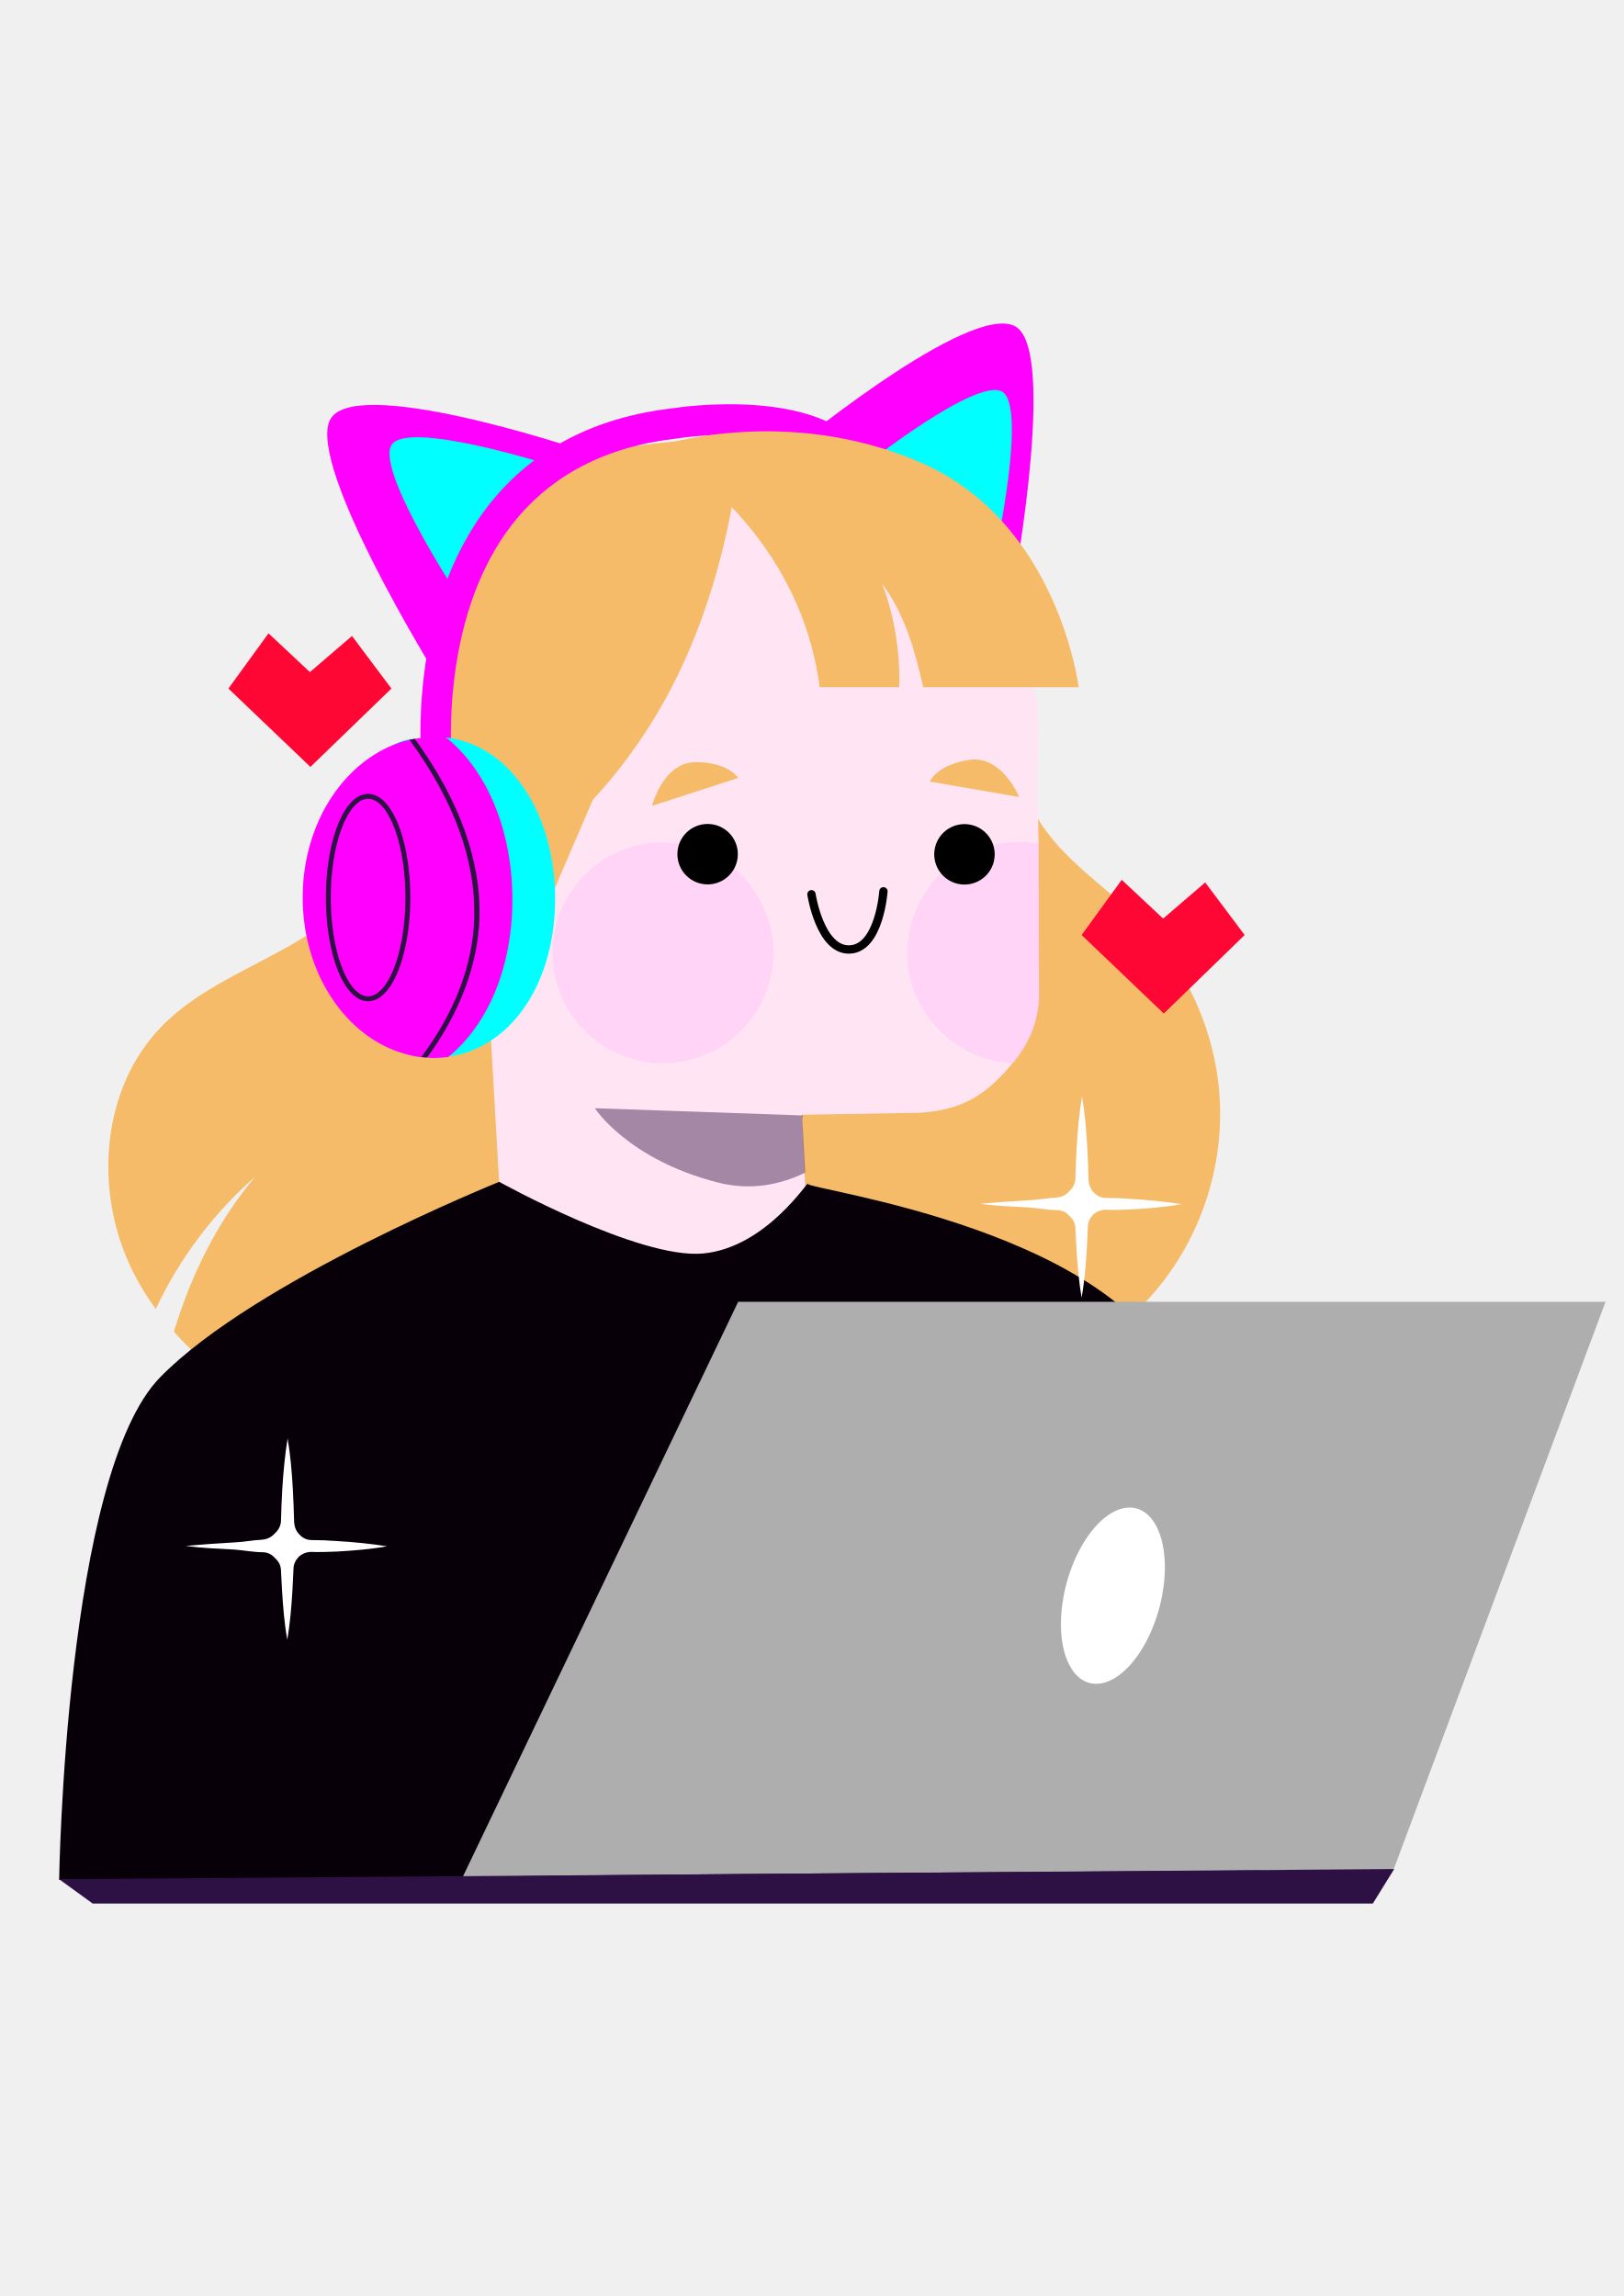
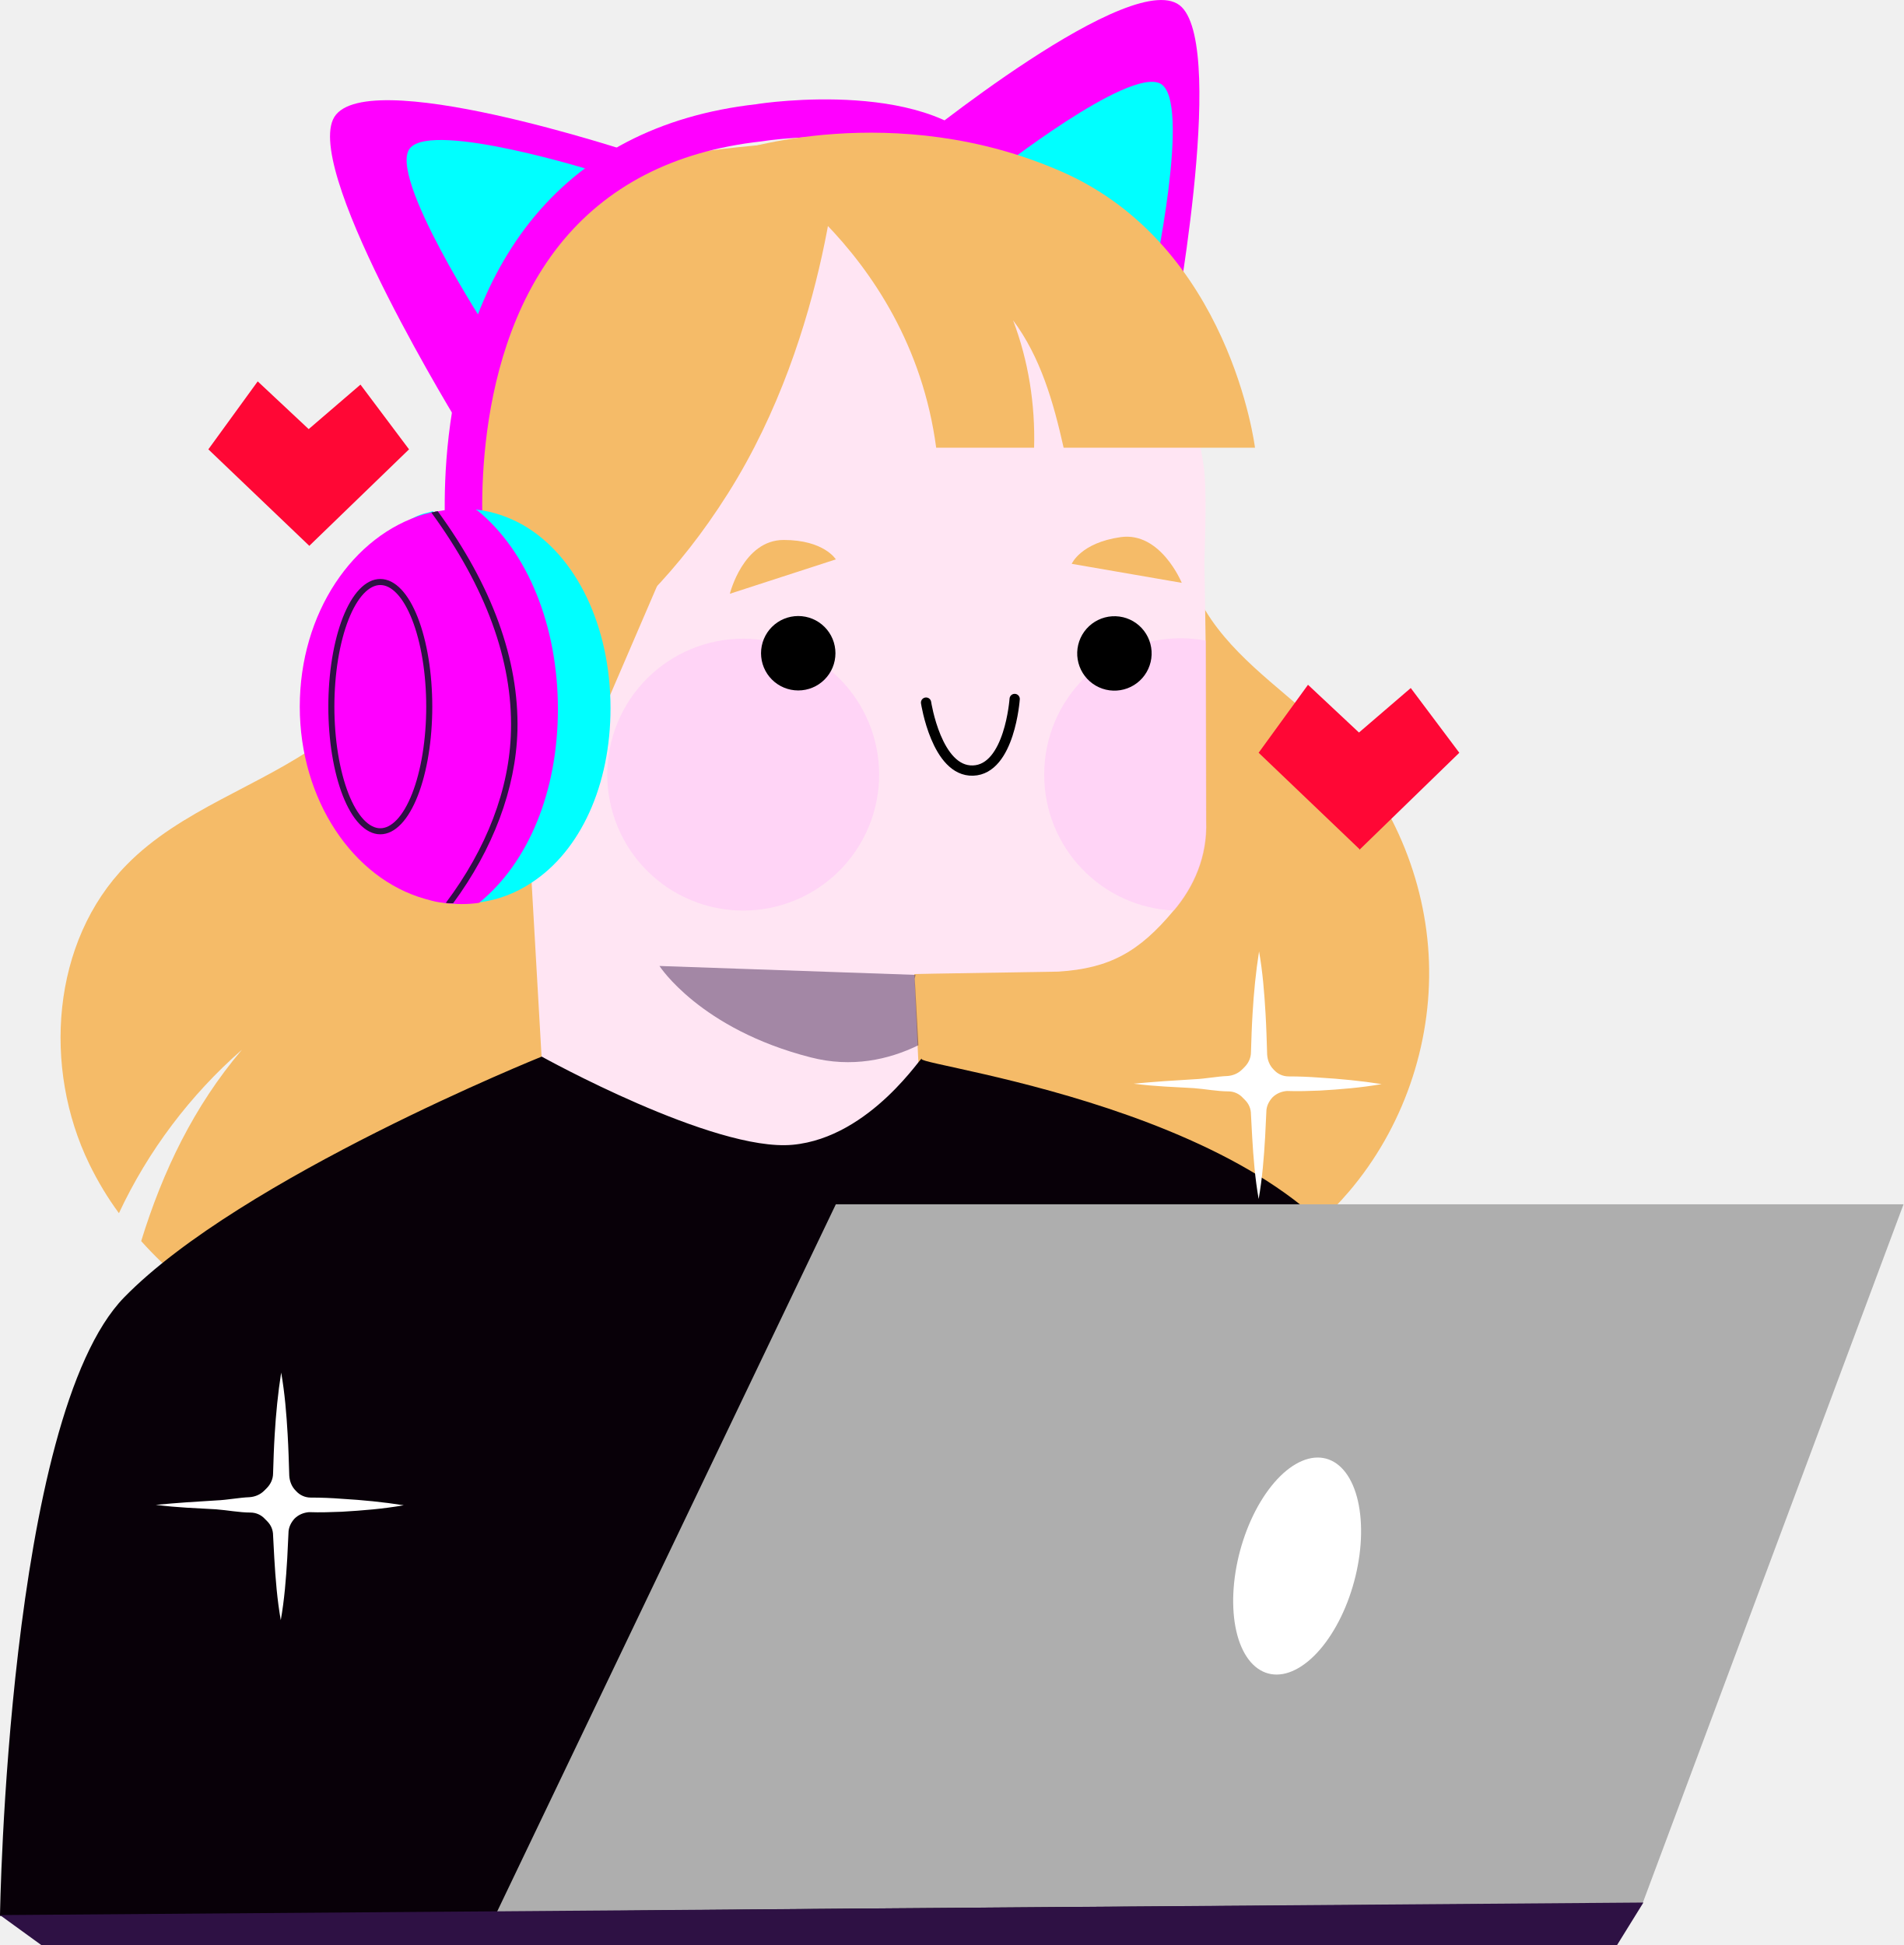
- <svg xmlns="http://www.w3.org/2000/svg" width="210mm" height="297mm" viewBox="0 0 210 297" version="1.1" id="svg8341">
+ <svg xmlns="http://www.w3.org/2000/svg" version="1.1" id="svg8341" viewBox="7.65 41.85 200 204.38">
  <defs id="defs8338" />
  <g id="layer1">
    <path fill="#2e1144" d="m 149.37,167.076 c -4.421,5.186 -10.287,8.97 -16.408,11.946 -17.598,8.502 -37.619,10.5 -57.173,10.5 -11.265,0 -22.699,-0.68 -33.326,-4.378 -7.566,-2.636 -14.708,-6.972 -19.979,-12.881 2.253,-7.312 5.526,-14.156 10.585,-20.108 -5.441,4.761 -9.862,10.628 -12.923,17.175 -1.19,-1.615 -2.21,-3.316 -3.103,-5.144 -4.931,-10.118 -3.996,-23.424 3.911,-31.459 5.654,-5.782 13.9,-8.205 20.446,-12.881 5.314,-3.784 9.352,-9.183 11.817,-15.219 2.125,-5.229 3.316,-11.394 2.466,-17.005 -0.383,-2.593 -1.148,-4.039 0,-6.547 1.19,-2.551 3.231,-4.932 5.101,-7.015 7.694,-8.417 18.959,-13.604 30.393,-13.349 15.728,0.34 30.776,10.968 36.302,25.72 2.593,6.844 3.316,14.497 7.439,20.533 3.401,4.931 8.672,8.162 12.837,12.456 6.079,6.249 9.735,14.794 10.032,23.509 0.298,8.757 -2.763,17.515 -8.417,24.147 z m 0,0" fill-opacity="1" fill-rule="nonzero" id="path660" style="fill:#f5bb68;fill-opacity:1;stroke-width:0.088" />
    <path fill="#ff93e2" d="m 134.322,109.174 0.042,18.96 c 0.128,3.698 -1.275,6.887 -3.401,9.395 -3.613,4.336 -6.716,6.079 -12.115,6.419 l -13.05,0.213 -2.083,0.043 0.34,7.44 0.383,8.12 -10.754,11.903 -28.905,-14.794 -2.593,-45.36 -2.253,-13.731 h 0.128 c -0.085,-1.021 -0.128,-2.083 -0.128,-3.146 0,-20.661 16.748,-37.411 37.407,-37.411 20.659,0 33.624,13.136 36.769,33.542 0.34,2.296 0.17,6.972 0.085,10.203 z m 0,0" fill-opacity="1" fill-rule="nonzero" id="path662" style="fill:#ffe5f3;fill-opacity:1;stroke-width:0.088" />
    <path fill="#b179ff" d="m 100.018,123.246 c 0,0.234 -0.005,0.467 -0.017,0.701 -0.011,0.234 -0.029,0.467 -0.052,0.699 -0.023,0.233 -0.051,0.465 -0.086,0.696 -0.034,0.231 -0.074,0.462 -0.12,0.691 -0.045,0.229 -0.097,0.457 -0.153,0.684 -0.057,0.227 -0.119,0.452 -0.187,0.676 -0.068,0.224 -0.141,0.446 -0.22,0.666 -0.079,0.22 -0.163,0.438 -0.252,0.654 -0.089,0.216 -0.184,0.43 -0.284,0.641 -0.1,0.211 -0.205,0.42 -0.315,0.626 -0.11,0.206 -0.225,0.41 -0.345,0.61 -0.12,0.2 -0.245,0.398 -0.375,0.592 -0.13,0.194 -0.265,0.385 -0.404,0.573 -0.139,0.188 -0.283,0.372 -0.431,0.553 -0.148,0.181 -0.301,0.358 -0.458,0.531 -0.157,0.173 -0.318,0.343 -0.483,0.508 -0.165,0.165 -0.335,0.326 -0.508,0.484 -0.173,0.157 -0.35,0.31 -0.531,0.458 -0.181,0.148 -0.365,0.292 -0.553,0.431 -0.188,0.139 -0.379,0.274 -0.573,0.404 -0.194,0.13 -0.392,0.255 -0.592,0.375 -0.201,0.12 -0.404,0.235 -0.61,0.346 -0.206,0.11 -0.415,0.215 -0.626,0.315 -0.211,0.1 -0.425,0.195 -0.641,0.284 -0.216,0.089 -0.434,0.174 -0.654,0.253 -0.22,0.079 -0.442,0.152 -0.666,0.22 -0.224,0.068 -0.449,0.13 -0.676,0.187 -0.227,0.057 -0.455,0.108 -0.684,0.153 -0.229,0.046 -0.46,0.086 -0.691,0.12 -0.231,0.034 -0.463,0.063 -0.696,0.086 -0.233,0.023 -0.466,0.04 -0.699,0.052 -0.234,0.011 -0.467,0.017 -0.701,0.017 -0.234,0 -0.467,-0.006 -0.701,-0.017 -0.234,-0.011 -0.466,-0.029 -0.699,-0.052 -0.233,-0.023 -0.464,-0.052 -0.696,-0.086 -0.231,-0.034 -0.462,-0.074 -0.691,-0.12 -0.229,-0.045 -0.457,-0.097 -0.684,-0.153 -0.227,-0.057 -0.452,-0.119 -0.676,-0.187 -0.224,-0.068 -0.445,-0.141 -0.666,-0.22 -0.22,-0.079 -0.438,-0.163 -0.654,-0.253 -0.216,-0.089 -0.43,-0.184 -0.641,-0.284 -0.211,-0.1 -0.42,-0.205 -0.626,-0.315 -0.206,-0.11 -0.41,-0.226 -0.61,-0.346 -0.2,-0.12 -0.398,-0.245 -0.592,-0.375 -0.194,-0.13 -0.386,-0.265 -0.573,-0.404 -0.187,-0.139 -0.372,-0.283 -0.552,-0.431 -0.181,-0.148 -0.358,-0.301 -0.531,-0.458 -0.173,-0.157 -0.343,-0.318 -0.508,-0.484 -0.165,-0.165 -0.326,-0.334 -0.484,-0.508 -0.157,-0.173 -0.31,-0.35 -0.458,-0.531 -0.148,-0.181 -0.292,-0.365 -0.431,-0.553 -0.139,-0.188 -0.274,-0.379 -0.403,-0.573 -0.13,-0.195 -0.255,-0.392 -0.375,-0.592 -0.12,-0.201 -0.235,-0.404 -0.345,-0.61 -0.11,-0.206 -0.215,-0.415 -0.315,-0.626 -0.1,-0.212 -0.195,-0.425 -0.284,-0.641 -0.089,-0.216 -0.174,-0.434 -0.252,-0.654 -0.079,-0.22 -0.152,-0.442 -0.22,-0.666 -0.068,-0.224 -0.13,-0.449 -0.187,-0.676 -0.057,-0.227 -0.108,-0.455 -0.153,-0.684 -0.046,-0.229 -0.086,-0.46 -0.12,-0.691 -0.034,-0.231 -0.063,-0.463 -0.086,-0.696 -0.023,-0.233 -0.04,-0.466 -0.052,-0.699 -0.011,-0.233 -0.017,-0.467 -0.017,-0.701 0,-0.234 0.006,-0.467 0.017,-0.701 0.011,-0.234 0.029,-0.466 0.052,-0.699 0.023,-0.233 0.052,-0.465 0.086,-0.696 0.034,-0.231 0.074,-0.462 0.12,-0.691 0.045,-0.229 0.097,-0.457 0.153,-0.684 0.057,-0.227 0.119,-0.452 0.187,-0.676 0.068,-0.224 0.141,-0.445 0.22,-0.666 0.079,-0.22 0.163,-0.438 0.252,-0.654 0.089,-0.216 0.184,-0.43 0.284,-0.641 0.1,-0.211 0.205,-0.42 0.315,-0.626 0.11,-0.206 0.225,-0.41 0.345,-0.61 0.12,-0.201 0.245,-0.398 0.375,-0.592 0.13,-0.194 0.264,-0.385 0.403,-0.573 0.139,-0.188 0.283,-0.372 0.431,-0.553 0.148,-0.181 0.301,-0.358 0.458,-0.531 0.157,-0.173 0.318,-0.343 0.484,-0.508 0.165,-0.165 0.334,-0.326 0.508,-0.483 0.173,-0.157 0.35,-0.31 0.531,-0.458 0.181,-0.148 0.365,-0.292 0.552,-0.431 0.188,-0.139 0.379,-0.274 0.573,-0.404 0.194,-0.13 0.392,-0.255 0.592,-0.375 0.201,-0.12 0.404,-0.236 0.61,-0.346 0.206,-0.11 0.415,-0.215 0.626,-0.315 0.211,-0.1 0.425,-0.195 0.641,-0.284 0.216,-0.089 0.434,-0.174 0.654,-0.252 0.22,-0.079 0.442,-0.152 0.666,-0.22 0.224,-0.068 0.449,-0.13 0.676,-0.187 0.227,-0.057 0.455,-0.108 0.684,-0.153 0.229,-0.046 0.459,-0.086 0.691,-0.12 0.231,-0.034 0.463,-0.063 0.696,-0.086 0.233,-0.023 0.466,-0.04 0.699,-0.052 0.233,-0.012 0.467,-0.017 0.701,-0.017 0.234,0 0.467,0.005 0.701,0.017 0.233,0.011 0.466,0.029 0.699,0.052 0.233,0.023 0.465,0.051 0.696,0.086 0.231,0.034 0.461,0.074 0.691,0.12 0.229,0.045 0.457,0.097 0.684,0.153 0.227,0.057 0.452,0.119 0.676,0.187 0.224,0.068 0.446,0.141 0.666,0.22 0.22,0.079 0.438,0.163 0.654,0.252 0.216,0.089 0.43,0.184 0.641,0.284 0.211,0.1 0.42,0.205 0.626,0.315 0.206,0.11 0.409,0.225 0.61,0.346 0.201,0.12 0.398,0.245 0.592,0.375 0.194,0.13 0.385,0.265 0.573,0.404 0.188,0.139 0.372,0.283 0.553,0.431 0.181,0.148 0.357,0.301 0.531,0.458 0.173,0.157 0.342,0.318 0.508,0.483 0.165,0.165 0.326,0.335 0.483,0.508 0.157,0.173 0.31,0.35 0.458,0.531 0.148,0.181 0.292,0.365 0.431,0.553 0.139,0.188 0.274,0.379 0.404,0.573 0.13,0.194 0.255,0.392 0.375,0.592 0.12,0.201 0.235,0.404 0.345,0.61 0.11,0.206 0.215,0.415 0.315,0.626 0.1,0.211 0.195,0.425 0.284,0.641 0.089,0.216 0.173,0.434 0.252,0.654 0.079,0.22 0.152,0.442 0.22,0.666 0.068,0.224 0.13,0.449 0.187,0.676 0.057,0.227 0.108,0.455 0.153,0.684 0.046,0.229 0.086,0.459 0.12,0.691 0.034,0.231 0.063,0.463 0.086,0.696 0.023,0.233 0.04,0.465 0.052,0.699 0.012,0.234 0.017,0.467 0.017,0.701 z m 0,0" fill-opacity="0.439" fill-rule="nonzero" id="path664" style="fill:#ffbdfa;fill-opacity:0.449;stroke-width:0.088" />
    <path fill="#b179ff" d="m 134.407,128.135 c 0.128,3.698 -1.275,6.887 -3.401,9.395 -7.609,-0.34 -13.645,-6.589 -13.645,-14.284 0,-7.907 6.419,-14.327 14.325,-14.327 0.935,0 1.828,0.085 2.678,0.255 z m 0,0" fill-opacity="0.459" fill-rule="nonzero" id="path666" style="fill:#ffbdfa;fill-opacity:0.449;stroke-width:0.088" />
    <path fill="#2e1144" d="m 95.427,110.492 c 0,0.128 -0.006,0.256 -0.019,0.383 -0.012,0.128 -0.031,0.254 -0.056,0.38 -0.025,0.126 -0.056,0.25 -0.093,0.373 -0.037,0.122 -0.08,0.243 -0.129,0.361 -0.049,0.118 -0.104,0.234 -0.164,0.347 -0.06,0.113 -0.126,0.223 -0.197,0.329 -0.071,0.107 -0.148,0.209 -0.229,0.308 -0.081,0.099 -0.167,0.194 -0.258,0.284 -0.09,0.09 -0.185,0.176 -0.284,0.258 -0.099,0.081 -0.202,0.158 -0.308,0.229 -0.107,0.071 -0.216,0.137 -0.329,0.197 -0.113,0.06 -0.228,0.115 -0.347,0.164 -0.118,0.049 -0.239,0.092 -0.361,0.129 -0.122,0.037 -0.247,0.068 -0.372,0.093 -0.126,0.025 -0.252,0.044 -0.38,0.056 -0.127,0.013 -0.255,0.019 -0.383,0.019 -0.128,0 -0.256,-0.006 -0.384,-0.019 -0.127,-0.012 -0.254,-0.031 -0.379,-0.056 -0.126,-0.025 -0.25,-0.056 -0.373,-0.093 -0.122,-0.037 -0.243,-0.081 -0.361,-0.129 -0.118,-0.049 -0.234,-0.104 -0.347,-0.164 -0.113,-0.06 -0.223,-0.126 -0.329,-0.197 -0.106,-0.071 -0.209,-0.148 -0.308,-0.229 -0.099,-0.081 -0.194,-0.167 -0.284,-0.258 -0.09,-0.09 -0.176,-0.185 -0.258,-0.284 -0.081,-0.099 -0.158,-0.202 -0.228,-0.308 -0.071,-0.107 -0.137,-0.216 -0.197,-0.329 -0.061,-0.113 -0.115,-0.229 -0.164,-0.347 -0.049,-0.118 -0.092,-0.239 -0.129,-0.361 -0.037,-0.123 -0.068,-0.247 -0.093,-0.373 -0.025,-0.126 -0.044,-0.252 -0.056,-0.38 -0.012,-0.127 -0.019,-0.255 -0.019,-0.383 0,-0.128 0.006,-0.256 0.019,-0.384 0.013,-0.127 0.031,-0.254 0.056,-0.379 0.025,-0.126 0.056,-0.25 0.093,-0.373 0.037,-0.122 0.08,-0.243 0.129,-0.361 0.049,-0.118 0.104,-0.234 0.164,-0.347 0.061,-0.113 0.126,-0.223 0.197,-0.329 0.071,-0.107 0.147,-0.209 0.228,-0.308 0.081,-0.099 0.167,-0.194 0.258,-0.284 0.09,-0.09 0.185,-0.176 0.284,-0.258 0.099,-0.082 0.202,-0.158 0.308,-0.229 0.107,-0.071 0.216,-0.137 0.329,-0.197 0.113,-0.06 0.229,-0.115 0.347,-0.164 0.118,-0.049 0.239,-0.092 0.361,-0.129 0.123,-0.037 0.247,-0.068 0.373,-0.093 0.126,-0.025 0.252,-0.044 0.379,-0.056 0.128,-0.012 0.255,-0.019 0.384,-0.019 0.128,0 0.256,0.006 0.383,0.019 0.128,0.013 0.254,0.032 0.38,0.056 0.126,0.025 0.25,0.056 0.372,0.093 0.122,0.037 0.243,0.081 0.361,0.129 0.119,0.049 0.234,0.104 0.347,0.164 0.113,0.06 0.223,0.126 0.329,0.197 0.107,0.071 0.209,0.147 0.308,0.229 0.099,0.081 0.194,0.167 0.284,0.258 0.09,0.09 0.176,0.185 0.258,0.284 0.081,0.099 0.158,0.202 0.229,0.308 0.071,0.107 0.137,0.216 0.197,0.329 0.061,0.113 0.115,0.229 0.164,0.347 0.049,0.118 0.092,0.239 0.129,0.361 0.037,0.123 0.068,0.247 0.093,0.373 0.025,0.126 0.044,0.252 0.056,0.379 0.013,0.128 0.019,0.256 0.019,0.384 z m 0,0" fill-opacity="1" fill-rule="nonzero" id="path668" style="fill:#000000;stroke-width:0.088" />
    <path fill="#2e1144" d="m 125.637,106.704 c 0.125,0.03 0.247,0.065 0.369,0.107 0.121,0.041 0.24,0.089 0.356,0.142 0.117,0.053 0.23,0.112 0.341,0.176 0.111,0.064 0.218,0.134 0.322,0.209 0.104,0.075 0.204,0.154 0.3,0.239 0.096,0.085 0.188,0.174 0.275,0.268 0.087,0.094 0.17,0.192 0.247,0.293 0.078,0.102 0.15,0.207 0.217,0.316 0.067,0.109 0.129,0.221 0.186,0.336 0.056,0.115 0.107,0.233 0.152,0.353 0.045,0.12 0.084,0.242 0.116,0.366 0.033,0.124 0.059,0.249 0.08,0.376 0.021,0.126 0.035,0.254 0.043,0.381 0.008,0.128 0.01,0.256 0.005,0.384 -0.005,0.128 -0.015,0.256 -0.032,0.383 -0.017,0.127 -0.041,0.253 -0.07,0.377 -0.03,0.125 -0.065,0.248 -0.107,0.369 -0.041,0.121 -0.089,0.24 -0.142,0.357 -0.053,0.117 -0.112,0.23 -0.176,0.341 -0.064,0.111 -0.134,0.218 -0.209,0.322 -0.075,0.104 -0.155,0.204 -0.239,0.3 -0.085,0.096 -0.174,0.188 -0.268,0.275 -0.094,0.087 -0.191,0.17 -0.293,0.247 -0.102,0.078 -0.207,0.15 -0.316,0.218 -0.109,0.067 -0.221,0.129 -0.336,0.185 -0.115,0.056 -0.233,0.107 -0.353,0.152 -0.12,0.045 -0.242,0.084 -0.366,0.116 -0.124,0.033 -0.249,0.059 -0.376,0.08 -0.126,0.021 -0.253,0.035 -0.381,0.043 -0.128,0.008 -0.256,0.01 -0.384,0.005 -0.128,-0.005 -0.256,-0.015 -0.382,-0.032 -0.127,-0.017 -0.253,-0.04 -0.377,-0.07 -0.125,-0.029 -0.248,-0.065 -0.369,-0.106 -0.121,-0.042 -0.24,-0.089 -0.356,-0.142 -0.117,-0.053 -0.23,-0.112 -0.341,-0.176 -0.111,-0.064 -0.218,-0.134 -0.322,-0.209 -0.104,-0.075 -0.204,-0.155 -0.3,-0.239 -0.096,-0.085 -0.188,-0.174 -0.275,-0.268 -0.087,-0.094 -0.17,-0.192 -0.247,-0.293 -0.078,-0.102 -0.15,-0.207 -0.218,-0.316 -0.067,-0.109 -0.129,-0.221 -0.185,-0.336 -0.056,-0.115 -0.107,-0.233 -0.152,-0.353 -0.045,-0.12 -0.084,-0.242 -0.116,-0.366 -0.033,-0.124 -0.059,-0.249 -0.08,-0.375 -0.02,-0.127 -0.035,-0.254 -0.043,-0.381 -0.008,-0.128 -0.01,-0.256 -0.005,-0.384 0.005,-0.128 0.015,-0.255 0.032,-0.383 0.017,-0.127 0.041,-0.252 0.07,-0.377 0.029,-0.125 0.065,-0.248 0.106,-0.369 0.042,-0.121 0.089,-0.24 0.142,-0.356 0.053,-0.117 0.112,-0.23 0.176,-0.341 0.064,-0.11 0.134,-0.218 0.209,-0.322 0.075,-0.104 0.155,-0.204 0.239,-0.3 0.085,-0.096 0.174,-0.187 0.268,-0.275 0.094,-0.087 0.192,-0.17 0.293,-0.248 0.102,-0.078 0.207,-0.15 0.316,-0.217 0.109,-0.067 0.221,-0.129 0.336,-0.185 0.115,-0.056 0.233,-0.107 0.353,-0.152 0.12,-0.045 0.242,-0.084 0.366,-0.117 0.124,-0.033 0.249,-0.059 0.375,-0.08 0.127,-0.021 0.254,-0.035 0.381,-0.043 0.128,-0.008 0.256,-0.01 0.384,-0.005 0.128,0.005 0.256,0.015 0.382,0.032 0.127,0.017 0.252,0.041 0.377,0.07 z m 0,0" fill-opacity="1" fill-rule="nonzero" id="path670" style="fill:#000000;stroke-width:0.088" />
    <path stroke-linecap="round" fill="none" stroke-linejoin="round" d="m 104.949,115.679 c 0,0 1.105,7.27 4.931,7.142 3.868,-0.128 4.378,-7.524 4.378,-7.524" stroke="#2e1144" stroke-width="1.078" stroke-opacity="1" stroke-miterlimit="10" id="path672" style="stroke:#000000;stroke-opacity:1" />
    <path fill="#2e1144" d="m 84.333,104.243 c 0,0 1.403,-5.654 5.654,-5.654 4.251,0 5.483,2.04 5.483,2.04 z m 0,0" fill-opacity="1" fill-rule="nonzero" id="path674" style="fill:#f5bb68;fill-opacity:1;stroke-width:0.088" />
    <path fill="#2e1144" d="m 131.814,103.095 c 0,0 -2.21,-5.399 -6.419,-4.804 -4.208,0.595 -5.143,2.806 -5.143,2.806 z m 0,0" fill-opacity="1" fill-rule="nonzero" id="path676" style="fill:#f5bb68;fill-opacity:1;stroke-width:0.088" />
    <path fill="#2e1144" d="m 103.759,144.672 0.383,7.014 c -3.145,1.531 -7.014,2.381 -11.307,1.275 C 81.187,149.986 76.937,143.354 76.937,143.354 l 26.907,0.935 z m 0,0" fill-opacity="0.439" fill-rule="nonzero" id="path678" style="stroke-width:0.088" />
    <path fill="#2e1144" d="m 61.548,114.233 c 0,0 11.902,-3.571 22.614,-20.576 10.712,-17.005 11.647,-37.07 11.647,-37.07 0,0 -38.81,0.765 -40.383,13.817 -1.573,13.051 2.678,43.702 2.678,43.702" fill-opacity="1" fill-rule="nonzero" id="path680" style="fill:#f5bb68;fill-opacity:1;stroke-width:0.088" />
    <path fill="#00dbda" d="m 56.15,86.898 c 0,0 -16.238,-26.315 -13.518,-32.479 2.721,-6.164 31.923,3.613 31.923,3.613 0,0 -17.683,13.009 -18.406,28.866 z m 0,0" fill-opacity="1" fill-rule="nonzero" id="path682" style="fill:#ff00ff;fill-opacity:1;stroke-width:0.088" />
    <path fill="#ffe7de" d="m 58.956,76.61 c 0,0 -10.712,-16.41 -8.204,-19.216 2.508,-2.848 19.553,2.508 19.553,2.508 z m 0,0" fill-opacity="1" fill-rule="nonzero" id="path684" style="fill:#00ffff;fill-opacity:1;stroke-width:0.088" />
    <path fill="#00dbda" d="m 130.752,77.758 c 0,0 5.781,-30.396 1.063,-35.158 -4.719,-4.761 -28.566,14.752 -28.566,14.752 0,0 21.169,5.824 27.503,20.406 z m 0,0" fill-opacity="1" fill-rule="nonzero" id="path686" style="fill:#ff00ff;fill-opacity:1;stroke-width:0.088" />
    <path fill="#ffe7de" d="m 128.754,71.509 c 0,0 4.166,-19.13 0.808,-20.874 -3.358,-1.743 -17.386,9.31 -17.386,9.31 z m 0,0" fill-opacity="1" fill-rule="nonzero" id="path688" style="fill:#00ffff;fill-opacity:1;stroke-width:0.088" />
    <path fill="#00dbda" d="m 54.62,100.162 c -0.085,-0.85 -2.338,-21.001 8.714,-34.988 5.611,-7.057 13.603,-11.223 23.762,-12.371 0.68,-0.128 19.044,-2.848 24.824,5.739 l -3.273,2.211 c -3.656,-5.399 -16.408,-4.761 -21.041,-4.039 -9.182,1.02 -16.281,4.719 -21.212,10.925 -10.032,12.669 -7.906,31.884 -7.864,32.054 z m 0,0" fill-opacity="1" fill-rule="nonzero" id="path690" style="fill:#ff00ff;fill-opacity:1;stroke-width:0.088" />
    <path fill="#2e1144" d="m 119.402,88.896 c -1.063,-4.761 -2.423,-9.523 -5.313,-13.391 1.615,4.251 2.338,8.843 2.21,13.391 H 106.012 C 103.164,67.427 84.8,57.777 84.8,57.777 c 0,0 16.748,-5.654 34.432,2.125 17.683,7.78 20.276,28.993 20.276,28.993 0,0 -20.106,0 -20.106,0 z m 0,0" fill-opacity="1" fill-rule="nonzero" id="path692" style="fill:#f5bb68;fill-opacity:1;stroke-width:0.088" />
    <path fill="#ff93e2" d="m 72.218,108.962 c 0,0 -14.622,-11.096 -20.276,-4.039 -5.654,7.057 -4.294,19.853 12.285,22.106 z m 0,0" fill-opacity="1" fill-rule="nonzero" id="path694" style="stroke-width:0.088" />
    <path fill="#2e1144" d="m 77.361,101.862 -6.844,15.9 -8.374,-14.369 z m 0,0" fill-opacity="1" fill-rule="nonzero" id="path696" style="fill:#f5bb68;fill-opacity:1;stroke-width:0.088" />
    <path fill="#b179ff" d="m 64.567,152.877 c 0,0 18.066,10.033 26.355,9.268 8.289,-0.765 13.815,-9.778 13.56,-9.013 -0.255,0.765 42.126,6.037 48.416,27.08 6.291,21.044 10.287,62.961 10.287,62.961 H 7.649 c 0,0 0.765,-52.418 13.05,-65.001 12.285,-12.584 43.868,-25.295 43.868,-25.295 z m 0,0" fill-opacity="1" fill-rule="nonzero" id="path698" style="fill:#080008;fill-opacity:1;stroke-width:0.088" />
    <path fill="#ffe7de" d="m 52.665,119.59 c 0,9.82 -7.907,14.539 -0.383,16.665 0.468,0.128 0.893,0.255 1.36,0.34 0.51,0.085 0.978,0.17 1.488,0.17 0.34,0.043 0.638,0.043 0.978,0.043 0.638,0 1.233,-0.043 1.828,-0.128 2.04,-0.255 3.911,-0.978 5.569,-2.083 5.143,-3.358 8.289,-10.245 8.289,-18.323 0,-8.587 -3.571,-16.07 -9.267,-19.301 -1.445,-0.808 -3.061,-1.36 -4.761,-1.573 -0.553,-0.085 -0.638,9.65 -1.233,9.65 -0.552,0 -3.528,-1.615 -4.081,-1.573 -0.425,0.042 1.105,-7.992 0.68,-7.907 -0.34,0.085 -0.68,0.17 -0.978,0.255 -7.439,2.253 0.51,13.986 0.51,23.764 z m 0,0" fill-opacity="1" fill-rule="nonzero" id="path700" style="fill:#00ffff;fill-opacity:1;stroke-width:0.088" />
    <path fill="#00dbda" d="m 39.147,116.104 c 0,9.82 5.611,18.067 13.135,20.193 0.468,0.128 0.893,0.255 1.36,0.34 0.298,0.042 0.595,0.085 0.893,0.127 0.213,0.043 0.425,0.043 0.638,0.043 0.042,0 0.085,0 0.127,0 0.298,0.043 0.553,0.043 0.85,0.043 0.638,0 1.233,-0.043 1.828,-0.128 5.186,-4.209 8.289,-11.691 8.289,-20.363 0,-8.757 -3.188,-16.58 -8.459,-20.873 -0.553,-0.085 -1.106,-0.128 -1.658,-0.128 -0.553,0 -1.105,0.043 -1.658,0.085 -0.298,0.043 -0.552,0.085 -0.808,0.128 -0.127,0 -0.298,0.042 -0.425,0.085 -0.085,0 -0.17,0.043 -0.255,0.043 -0.255,0.042 -0.467,0.127 -0.723,0.17 C 44.715,98.079 39.147,106.284 39.147,116.104 Z m 0,0" fill-opacity="1" fill-rule="nonzero" id="path702" style="fill:#ff00ff;fill-opacity:1;stroke-width:0.088" />
    <path stroke-linecap="butt" fill="none" stroke-linejoin="miter" d="m 52.75,116.104 c 0,0.214 -0.002,0.428 -0.006,0.643 -0.004,0.214 -0.01,0.428 -0.019,0.641 -0.008,0.213 -0.019,0.426 -0.031,0.638 -0.012,0.212 -0.027,0.423 -0.043,0.633 -0.016,0.21 -0.035,0.419 -0.055,0.627 -0.021,0.208 -0.043,0.414 -0.067,0.62 -0.024,0.205 -0.051,0.408 -0.079,0.61 -0.029,0.202 -0.059,0.401 -0.091,0.6 -0.032,0.198 -0.066,0.394 -0.102,0.588 -0.036,0.194 -0.074,0.385 -0.114,0.574 -0.04,0.189 -0.081,0.375 -0.125,0.559 -0.043,0.184 -0.088,0.365 -0.135,0.543 -0.047,0.178 -0.095,0.353 -0.145,0.525 -0.05,0.172 -0.102,0.341 -0.155,0.507 -0.054,0.166 -0.108,0.328 -0.165,0.487 -0.056,0.159 -0.115,0.314 -0.174,0.465 -0.06,0.152 -0.12,0.299 -0.183,0.443 -0.063,0.144 -0.126,0.284 -0.191,0.42 -0.065,0.136 -0.131,0.268 -0.199,0.395 -0.067,0.128 -0.136,0.251 -0.206,0.37 -0.07,0.119 -0.141,0.234 -0.213,0.344 -0.072,0.11 -0.146,0.216 -0.219,0.317 -0.074,0.101 -0.15,0.197 -0.226,0.289 -0.076,0.091 -0.153,0.178 -0.231,0.26 -0.078,0.082 -0.156,0.159 -0.236,0.231 -0.079,0.072 -0.159,0.139 -0.24,0.202 -0.08,0.062 -0.162,0.119 -0.243,0.172 -0.082,0.052 -0.164,0.099 -0.246,0.141 -0.083,0.042 -0.165,0.078 -0.249,0.11 -0.083,0.032 -0.167,0.058 -0.251,0.079 -0.084,0.021 -0.168,0.037 -0.252,0.048 -0.084,0.01 -0.168,0.015 -0.252,0.015 -0.084,0 -0.169,-0.005 -0.252,-0.015 -0.084,-0.011 -0.168,-0.026 -0.252,-0.048 -0.084,-0.021 -0.167,-0.047 -0.25,-0.079 -0.083,-0.031 -0.166,-0.068 -0.249,-0.11 -0.083,-0.042 -0.165,-0.089 -0.246,-0.141 -0.082,-0.052 -0.163,-0.109 -0.244,-0.172 -0.08,-0.062 -0.16,-0.129 -0.24,-0.202 -0.079,-0.072 -0.158,-0.149 -0.235,-0.231 -0.078,-0.082 -0.155,-0.169 -0.231,-0.26 -0.076,-0.092 -0.151,-0.188 -0.226,-0.289 -0.074,-0.101 -0.148,-0.207 -0.22,-0.317 -0.072,-0.11 -0.143,-0.225 -0.213,-0.344 -0.07,-0.119 -0.139,-0.242 -0.206,-0.37 -0.067,-0.128 -0.134,-0.259 -0.199,-0.395 -0.065,-0.136 -0.129,-0.276 -0.191,-0.42 -0.062,-0.144 -0.123,-0.292 -0.183,-0.443 -0.06,-0.151 -0.117,-0.306 -0.174,-0.465 -0.056,-0.159 -0.111,-0.321 -0.165,-0.487 -0.053,-0.165 -0.105,-0.334 -0.155,-0.507 -0.05,-0.172 -0.098,-0.347 -0.145,-0.525 -0.047,-0.178 -0.092,-0.359 -0.135,-0.543 -0.043,-0.184 -0.085,-0.37 -0.125,-0.559 -0.04,-0.189 -0.077,-0.38 -0.113,-0.574 -0.036,-0.194 -0.07,-0.39 -0.103,-0.588 -0.032,-0.198 -0.063,-0.398 -0.091,-0.6 -0.028,-0.202 -0.055,-0.405 -0.079,-0.61 -0.024,-0.205 -0.047,-0.412 -0.067,-0.62 -0.02,-0.208 -0.039,-0.417 -0.055,-0.627 -0.017,-0.21 -0.031,-0.421 -0.043,-0.633 -0.012,-0.212 -0.023,-0.424 -0.031,-0.638 -0.008,-0.213 -0.014,-0.427 -0.019,-0.641 -0.004,-0.214 -0.006,-0.428 -0.006,-0.643 0,-0.214 0.002,-0.429 0.006,-0.643 0.004,-0.214 0.01,-0.428 0.019,-0.641 0.008,-0.213 0.019,-0.426 0.031,-0.638 0.012,-0.212 0.026,-0.423 0.043,-0.633 0.017,-0.211 0.035,-0.419 0.055,-0.627 0.02,-0.208 0.043,-0.414 0.067,-0.62 0.024,-0.205 0.051,-0.409 0.079,-0.61 0.028,-0.202 0.058,-0.402 0.091,-0.6 0.032,-0.198 0.066,-0.394 0.103,-0.588 0.036,-0.194 0.074,-0.385 0.113,-0.574 0.04,-0.189 0.081,-0.376 0.125,-0.559 0.043,-0.184 0.088,-0.365 0.135,-0.543 0.047,-0.178 0.095,-0.354 0.145,-0.526 0.05,-0.172 0.102,-0.341 0.155,-0.507 0.053,-0.165 0.108,-0.328 0.165,-0.487 0.057,-0.159 0.115,-0.314 0.174,-0.465 0.06,-0.151 0.121,-0.299 0.183,-0.443 0.062,-0.144 0.126,-0.284 0.191,-0.42 0.065,-0.136 0.131,-0.268 0.199,-0.396 0.068,-0.128 0.137,-0.251 0.206,-0.37 0.07,-0.119 0.141,-0.234 0.213,-0.344 0.072,-0.11 0.146,-0.216 0.22,-0.317 0.074,-0.101 0.149,-0.197 0.226,-0.289 0.076,-0.092 0.153,-0.179 0.231,-0.26 0.078,-0.082 0.156,-0.159 0.235,-0.232 0.079,-0.072 0.159,-0.139 0.24,-0.202 0.08,-0.062 0.162,-0.119 0.244,-0.171 0.082,-0.052 0.164,-0.099 0.246,-0.141 0.083,-0.042 0.165,-0.078 0.249,-0.11 0.083,-0.031 0.167,-0.058 0.25,-0.079 0.084,-0.021 0.168,-0.036 0.252,-0.047 0.084,-0.011 0.168,-0.016 0.252,-0.016 0.084,0 0.168,0.005 0.252,0.016 0.084,0.011 0.168,0.026 0.252,0.047 0.084,0.021 0.168,0.048 0.251,0.079 0.083,0.032 0.166,0.068 0.249,0.11 0.083,0.042 0.165,0.088 0.246,0.141 0.082,0.052 0.163,0.109 0.243,0.171 0.081,0.062 0.161,0.129 0.24,0.202 0.079,0.072 0.158,0.149 0.236,0.232 0.078,0.082 0.155,0.169 0.231,0.26 0.076,0.091 0.151,0.188 0.226,0.289 0.074,0.101 0.147,0.206 0.219,0.317 0.072,0.11 0.143,0.225 0.213,0.344 0.07,0.119 0.139,0.242 0.206,0.37 0.068,0.128 0.134,0.259 0.199,0.396 0.065,0.136 0.129,0.276 0.191,0.42 0.062,0.144 0.123,0.292 0.183,0.443 0.06,0.152 0.118,0.307 0.174,0.465 0.056,0.159 0.111,0.321 0.165,0.487 0.053,0.166 0.105,0.335 0.155,0.507 0.05,0.172 0.099,0.347 0.145,0.526 0.047,0.178 0.092,0.359 0.135,0.543 0.043,0.184 0.085,0.37 0.125,0.559 0.04,0.189 0.077,0.38 0.114,0.574 0.036,0.194 0.07,0.389 0.102,0.588 0.032,0.198 0.063,0.398 0.091,0.6 0.028,0.202 0.055,0.405 0.079,0.61 0.024,0.205 0.047,0.411 0.067,0.62 0.02,0.208 0.039,0.417 0.055,0.627 0.017,0.21 0.031,0.421 0.043,0.633 0.012,0.212 0.023,0.425 0.031,0.638 0.008,0.213 0.014,0.427 0.019,0.641 0.004,0.214 0.006,0.428 0.006,0.643 z m 0,0" stroke="#2e1144" stroke-width="0.636" stroke-opacity="1" stroke-miterlimit="10" id="path704" />
    <path fill="#2e1144" d="m 61.336,118.612 c -0.127,6.164 -2.593,12.456 -6.844,18.11 0.213,0.042 0.425,0.042 0.638,0.042 0.043,0 0.085,0 0.128,0 4.166,-5.654 6.589,-11.988 6.759,-18.152 0.17,-7.397 -2.636,-15.177 -8.374,-23.042 -0.128,0 -0.298,0.043 -0.425,0.085 -0.085,0 -0.17,0.043 -0.255,0.043 5.739,7.865 8.544,15.559 8.374,22.914 z m 0,0" fill-opacity="1" fill-rule="nonzero" id="path706" style="stroke-width:0.088" />
    <path fill="#2e1144" d="m 59.806,242.875 35.664,-74.481 h 112.179 l -27.418,73.461 c 0,0 -120.425,0.68 -120.425,1.021 z m 0,0" fill-opacity="1" fill-rule="nonzero" id="path708" style="fill:#aeaeae;fill-opacity:1;stroke-width:0.088" />
    <path fill="#ffe7de" d="m 146.978,195.121 c 0.098,0.026 0.195,0.058 0.29,0.093 0.096,0.035 0.19,0.076 0.282,0.12 0.093,0.044 0.184,0.093 0.274,0.147 0.09,0.053 0.178,0.111 0.264,0.173 0.086,0.062 0.171,0.128 0.254,0.199 0.083,0.07 0.164,0.145 0.244,0.224 0.079,0.079 0.157,0.162 0.232,0.249 0.076,0.087 0.149,0.179 0.221,0.273 0.072,0.095 0.141,0.194 0.208,0.297 0.067,0.103 0.132,0.209 0.195,0.32 0.063,0.11 0.124,0.224 0.182,0.342 0.059,0.118 0.115,0.239 0.169,0.363 0.054,0.125 0.105,0.253 0.154,0.384 0.049,0.131 0.096,0.266 0.14,0.403 0.044,0.138 0.086,0.278 0.125,0.422 0.039,0.144 0.076,0.29 0.11,0.44 0.034,0.149 0.066,0.301 0.095,0.456 0.029,0.155 0.055,0.312 0.079,0.472 0.024,0.16 0.045,0.321 0.063,0.485 0.019,0.164 0.034,0.331 0.048,0.499 0.013,0.168 0.024,0.338 0.031,0.51 0.008,0.172 0.013,0.346 0.015,0.521 0.003,0.175 0.002,0.352 -6.7e-4,0.53 -0.003,0.179 -0.009,0.358 -0.017,0.539 -0.009,0.181 -0.02,0.363 -0.033,0.546 -0.014,0.183 -0.031,0.366 -0.05,0.551 -0.019,0.184 -0.041,0.369 -0.065,0.555 -0.025,0.186 -0.052,0.372 -0.082,0.558 -0.029,0.186 -0.062,0.373 -0.097,0.559 -0.035,0.186 -0.072,0.373 -0.112,0.56 -0.04,0.186 -0.082,0.373 -0.127,0.558 -0.045,0.186 -0.092,0.371 -0.142,0.556 -0.05,0.185 -0.102,0.369 -0.157,0.552 -0.054,0.183 -0.111,0.365 -0.17,0.547 -0.059,0.181 -0.121,0.361 -0.184,0.54 -0.064,0.179 -0.129,0.356 -0.197,0.532 -0.068,0.176 -0.138,0.35 -0.21,0.523 -0.072,0.173 -0.146,0.344 -0.223,0.513 -0.076,0.169 -0.154,0.336 -0.234,0.501 -0.08,0.165 -0.162,0.328 -0.245,0.488 -0.083,0.161 -0.169,0.319 -0.256,0.474 -0.087,0.156 -0.175,0.309 -0.266,0.459 -0.09,0.151 -0.182,0.298 -0.275,0.443 -0.093,0.145 -0.187,0.287 -0.283,0.426 -0.096,0.139 -0.193,0.275 -0.291,0.407 -0.098,0.133 -0.198,0.262 -0.299,0.388 -0.1,0.126 -0.202,0.249 -0.305,0.368 -0.103,0.119 -0.206,0.235 -0.311,0.347 -0.105,0.112 -0.21,0.22 -0.316,0.324 -0.106,0.105 -0.213,0.205 -0.32,0.302 -0.107,0.097 -0.215,0.19 -0.324,0.278 -0.108,0.089 -0.217,0.174 -0.326,0.254 -0.109,0.081 -0.219,0.157 -0.329,0.23 -0.11,0.072 -0.219,0.14 -0.33,0.204 -0.11,0.064 -0.22,0.123 -0.33,0.178 -0.11,0.056 -0.219,0.106 -0.329,0.152 -0.11,0.046 -0.219,0.088 -0.328,0.126 -0.109,0.037 -0.218,0.07 -0.326,0.099 -0.108,0.028 -0.216,0.052 -0.323,0.071 -0.107,0.019 -0.214,0.034 -0.32,0.044 -0.106,0.011 -0.211,0.016 -0.315,0.017 -0.104,6.7e-4 -0.208,-0.003 -0.31,-0.011 -0.102,-0.008 -0.204,-0.021 -0.304,-0.038 -0.1,-0.018 -0.2,-0.039 -0.298,-0.066 -0.098,-0.026 -0.195,-0.058 -0.29,-0.093 -0.096,-0.035 -0.19,-0.075 -0.282,-0.12 -0.092,-0.045 -0.184,-0.094 -0.273,-0.147 -0.09,-0.053 -0.178,-0.111 -0.265,-0.173 -0.086,-0.062 -0.171,-0.128 -0.254,-0.198 -0.083,-0.07 -0.164,-0.145 -0.244,-0.224 -0.08,-0.079 -0.157,-0.162 -0.233,-0.249 -0.076,-0.087 -0.149,-0.178 -0.221,-0.273 -0.072,-0.095 -0.141,-0.194 -0.208,-0.297 -0.067,-0.103 -0.133,-0.209 -0.196,-0.32 -0.063,-0.11 -0.124,-0.225 -0.182,-0.342 -0.059,-0.118 -0.115,-0.239 -0.169,-0.363 -0.054,-0.125 -0.106,-0.252 -0.155,-0.384 -0.049,-0.131 -0.096,-0.266 -0.14,-0.403 -0.044,-0.138 -0.086,-0.278 -0.125,-0.422 -0.039,-0.144 -0.076,-0.29 -0.11,-0.44 -0.034,-0.149 -0.066,-0.301 -0.095,-0.456 -0.029,-0.155 -0.055,-0.312 -0.079,-0.471 -0.024,-0.16 -0.045,-0.322 -0.063,-0.486 -0.018,-0.164 -0.034,-0.33 -0.047,-0.498 -0.013,-0.169 -0.024,-0.338 -0.031,-0.511 -0.008,-0.172 -0.013,-0.346 -0.015,-0.521 -0.003,-0.175 -0.002,-0.352 6.7e-4,-0.53 0.003,-0.178 0.009,-0.358 0.018,-0.539 0.008,-0.181 0.019,-0.363 0.033,-0.546 0.014,-0.183 0.03,-0.366 0.05,-0.551 0.019,-0.185 0.041,-0.37 0.065,-0.555 0.025,-0.186 0.052,-0.371 0.081,-0.558 0.03,-0.186 0.062,-0.373 0.097,-0.56 0.035,-0.186 0.072,-0.373 0.112,-0.559 0.04,-0.186 0.083,-0.373 0.127,-0.559 0.045,-0.186 0.092,-0.371 0.142,-0.556 0.05,-0.185 0.102,-0.369 0.157,-0.552 0.055,-0.183 0.111,-0.366 0.171,-0.547 0.059,-0.181 0.12,-0.361 0.184,-0.54 0.064,-0.179 0.129,-0.356 0.197,-0.532 0.068,-0.176 0.138,-0.35 0.21,-0.523 0.072,-0.173 0.146,-0.344 0.222,-0.513 0.076,-0.169 0.154,-0.336 0.234,-0.501 0.08,-0.165 0.162,-0.328 0.245,-0.488 0.084,-0.16 0.169,-0.319 0.256,-0.474 0.087,-0.155 0.175,-0.309 0.266,-0.459 0.09,-0.15 0.182,-0.298 0.275,-0.443 0.093,-0.145 0.188,-0.287 0.284,-0.425 0.096,-0.139 0.193,-0.275 0.291,-0.408 0.098,-0.132 0.198,-0.262 0.299,-0.388 0.101,-0.126 0.202,-0.248 0.305,-0.368 0.103,-0.119 0.206,-0.235 0.311,-0.346 0.105,-0.112 0.21,-0.22 0.316,-0.325 0.106,-0.105 0.213,-0.205 0.32,-0.302 0.108,-0.097 0.215,-0.19 0.324,-0.278 0.108,-0.089 0.217,-0.174 0.326,-0.254 0.109,-0.081 0.218,-0.157 0.328,-0.229 0.11,-0.072 0.219,-0.14 0.33,-0.204 0.11,-0.064 0.22,-0.123 0.33,-0.178 0.11,-0.055 0.22,-0.106 0.329,-0.152 0.11,-0.046 0.219,-0.088 0.328,-0.126 0.109,-0.037 0.218,-0.07 0.326,-0.098 0.108,-0.029 0.216,-0.052 0.323,-0.072 0.107,-0.019 0.214,-0.034 0.32,-0.044 0.106,-0.01 0.211,-0.015 0.315,-0.017 0.105,-6.7e-4 0.208,0.003 0.31,0.011 0.102,0.008 0.204,0.021 0.304,0.038 0.1,0.017 0.2,0.039 0.298,0.065 z m 0,0" fill-opacity="1" fill-rule="nonzero" id="path710" style="fill:#ffffff;fill-opacity:1;stroke-width:0.088" />
    <path fill="#2e1144" d="m 180.316,241.769 -172.667,1.318 4.336,3.146 h 165.568 z m 0,0" fill-opacity="1" fill-rule="nonzero" id="path712" style="stroke-width:0.088" />
    <path fill="#ff93e2" d="m 150.518,131.11 10.457,-10.16 -5.101,-6.802 -5.441,4.676 -5.356,-5.017 -5.186,7.142 10.585,10.118 c 0,0.043 0,0.085 0,0.085 z m 0,0" fill-opacity="1" fill-rule="nonzero" id="path714" style="fill:#ff0735;fill-opacity:1;stroke-width:0.088" />
    <path fill="#ff93e2" d="m 40.125,99.227 10.5,-10.16 -5.101,-6.802 -5.441,4.676 -5.356,-5.016 -5.186,7.142 10.585,10.118 c 0,0.043 0,0.085 0,0.085 v -0.042 c 0,0.042 0,0 0,0 z m 0,0" fill-opacity="1" fill-rule="nonzero" id="path716" style="fill:#ff0735;fill-opacity:1;stroke-width:0.088" />
    <path fill="#ffe7de" d="m 43.568,200.703 c 2.168,-0.127 4.336,-0.298 6.504,-0.68 -2.168,-0.34 -4.336,-0.553 -6.504,-0.68 -1.105,-0.085 -2.168,-0.128 -3.273,-0.128 -0.595,0 -1.148,-0.255 -1.53,-0.68 l -0.043,-0.042 c -0.425,-0.425 -0.638,-0.978 -0.68,-1.573 -0.043,-1.445 -0.085,-2.891 -0.17,-4.336 -0.127,-2.168 -0.298,-4.336 -0.68,-6.504 -0.34,2.168 -0.552,4.336 -0.68,6.504 -0.085,1.36 -0.128,2.721 -0.17,4.081 0,0.595 -0.255,1.148 -0.68,1.573 l -0.255,0.255 c -0.425,0.425 -0.978,0.638 -1.53,0.68 -1.105,0.043 -2.38,0.298 -3.486,0.34 -2.168,0.128 -4.123,0.255 -6.376,0.467 2.38,0.298 4.166,0.34 6.334,0.468 1.148,0.085 2.466,0.34 3.613,0.34 0.595,0 1.148,0.255 1.53,0.68 l 0.213,0.213 c 0.425,0.425 0.638,0.935 0.638,1.53 0.042,0.808 0.085,1.616 0.127,2.381 0.128,2.168 0.298,4.337 0.68,6.505 0.383,-2.168 0.552,-4.337 0.68,-6.505 0.042,-0.893 0.085,-1.743 0.128,-2.636 0,-0.595 0.255,-1.106 0.637,-1.53 0.425,-0.425 0.978,-0.638 1.53,-0.68 1.19,0.043 2.295,0 3.443,-0.043 z m 0,0" fill-opacity="1" fill-rule="nonzero" id="path718" style="fill:#ffffff;fill-opacity:1;stroke-width:0.088" />
    <path fill="#ffe7de" d="m 146.31,156.447 c 2.168,-0.127 4.336,-0.298 6.504,-0.68 -2.168,-0.34 -4.336,-0.553 -6.504,-0.68 -1.105,-0.085 -2.168,-0.128 -3.273,-0.128 -0.595,0 -1.148,-0.255 -1.53,-0.68 l -0.042,-0.042 c -0.425,-0.425 -0.638,-0.978 -0.68,-1.573 -0.042,-1.445 -0.085,-2.891 -0.17,-4.336 -0.128,-2.168 -0.298,-4.336 -0.68,-6.504 -0.34,2.168 -0.553,4.336 -0.68,6.504 -0.085,1.36 -0.128,2.721 -0.17,4.081 0,0.595 -0.255,1.148 -0.68,1.573 l -0.255,0.255 c -0.425,0.425 -0.978,0.638 -1.53,0.68 -1.105,0.043 -2.381,0.298 -3.486,0.34 -2.168,0.128 -4.123,0.255 -6.376,0.467 2.38,0.298 4.166,0.34 6.334,0.468 1.148,0.085 2.465,0.34 3.613,0.34 0.595,0 1.148,0.255 1.53,0.68 l 0.213,0.213 c 0.425,0.425 0.637,0.935 0.637,1.53 0.043,0.808 0.085,1.616 0.128,2.381 0.128,2.168 0.298,4.337 0.68,6.505 0.383,-2.168 0.553,-4.337 0.68,-6.505 0.042,-0.893 0.085,-1.743 0.127,-2.636 0,-0.595 0.255,-1.106 0.638,-1.53 0.425,-0.425 0.978,-0.638 1.53,-0.68 1.233,0.043 2.338,0 3.443,-0.043 z m 0,0" fill-opacity="1" fill-rule="nonzero" id="path720" style="fill:#ffffff;fill-opacity:1;stroke-width:0.088" />
    <path style="fill:#2d173e;fill-opacity:1;stroke-width:0.066" d="m 76.693,92.27 26.389,-3.599" id="path1466" />
  </g>
</svg>
